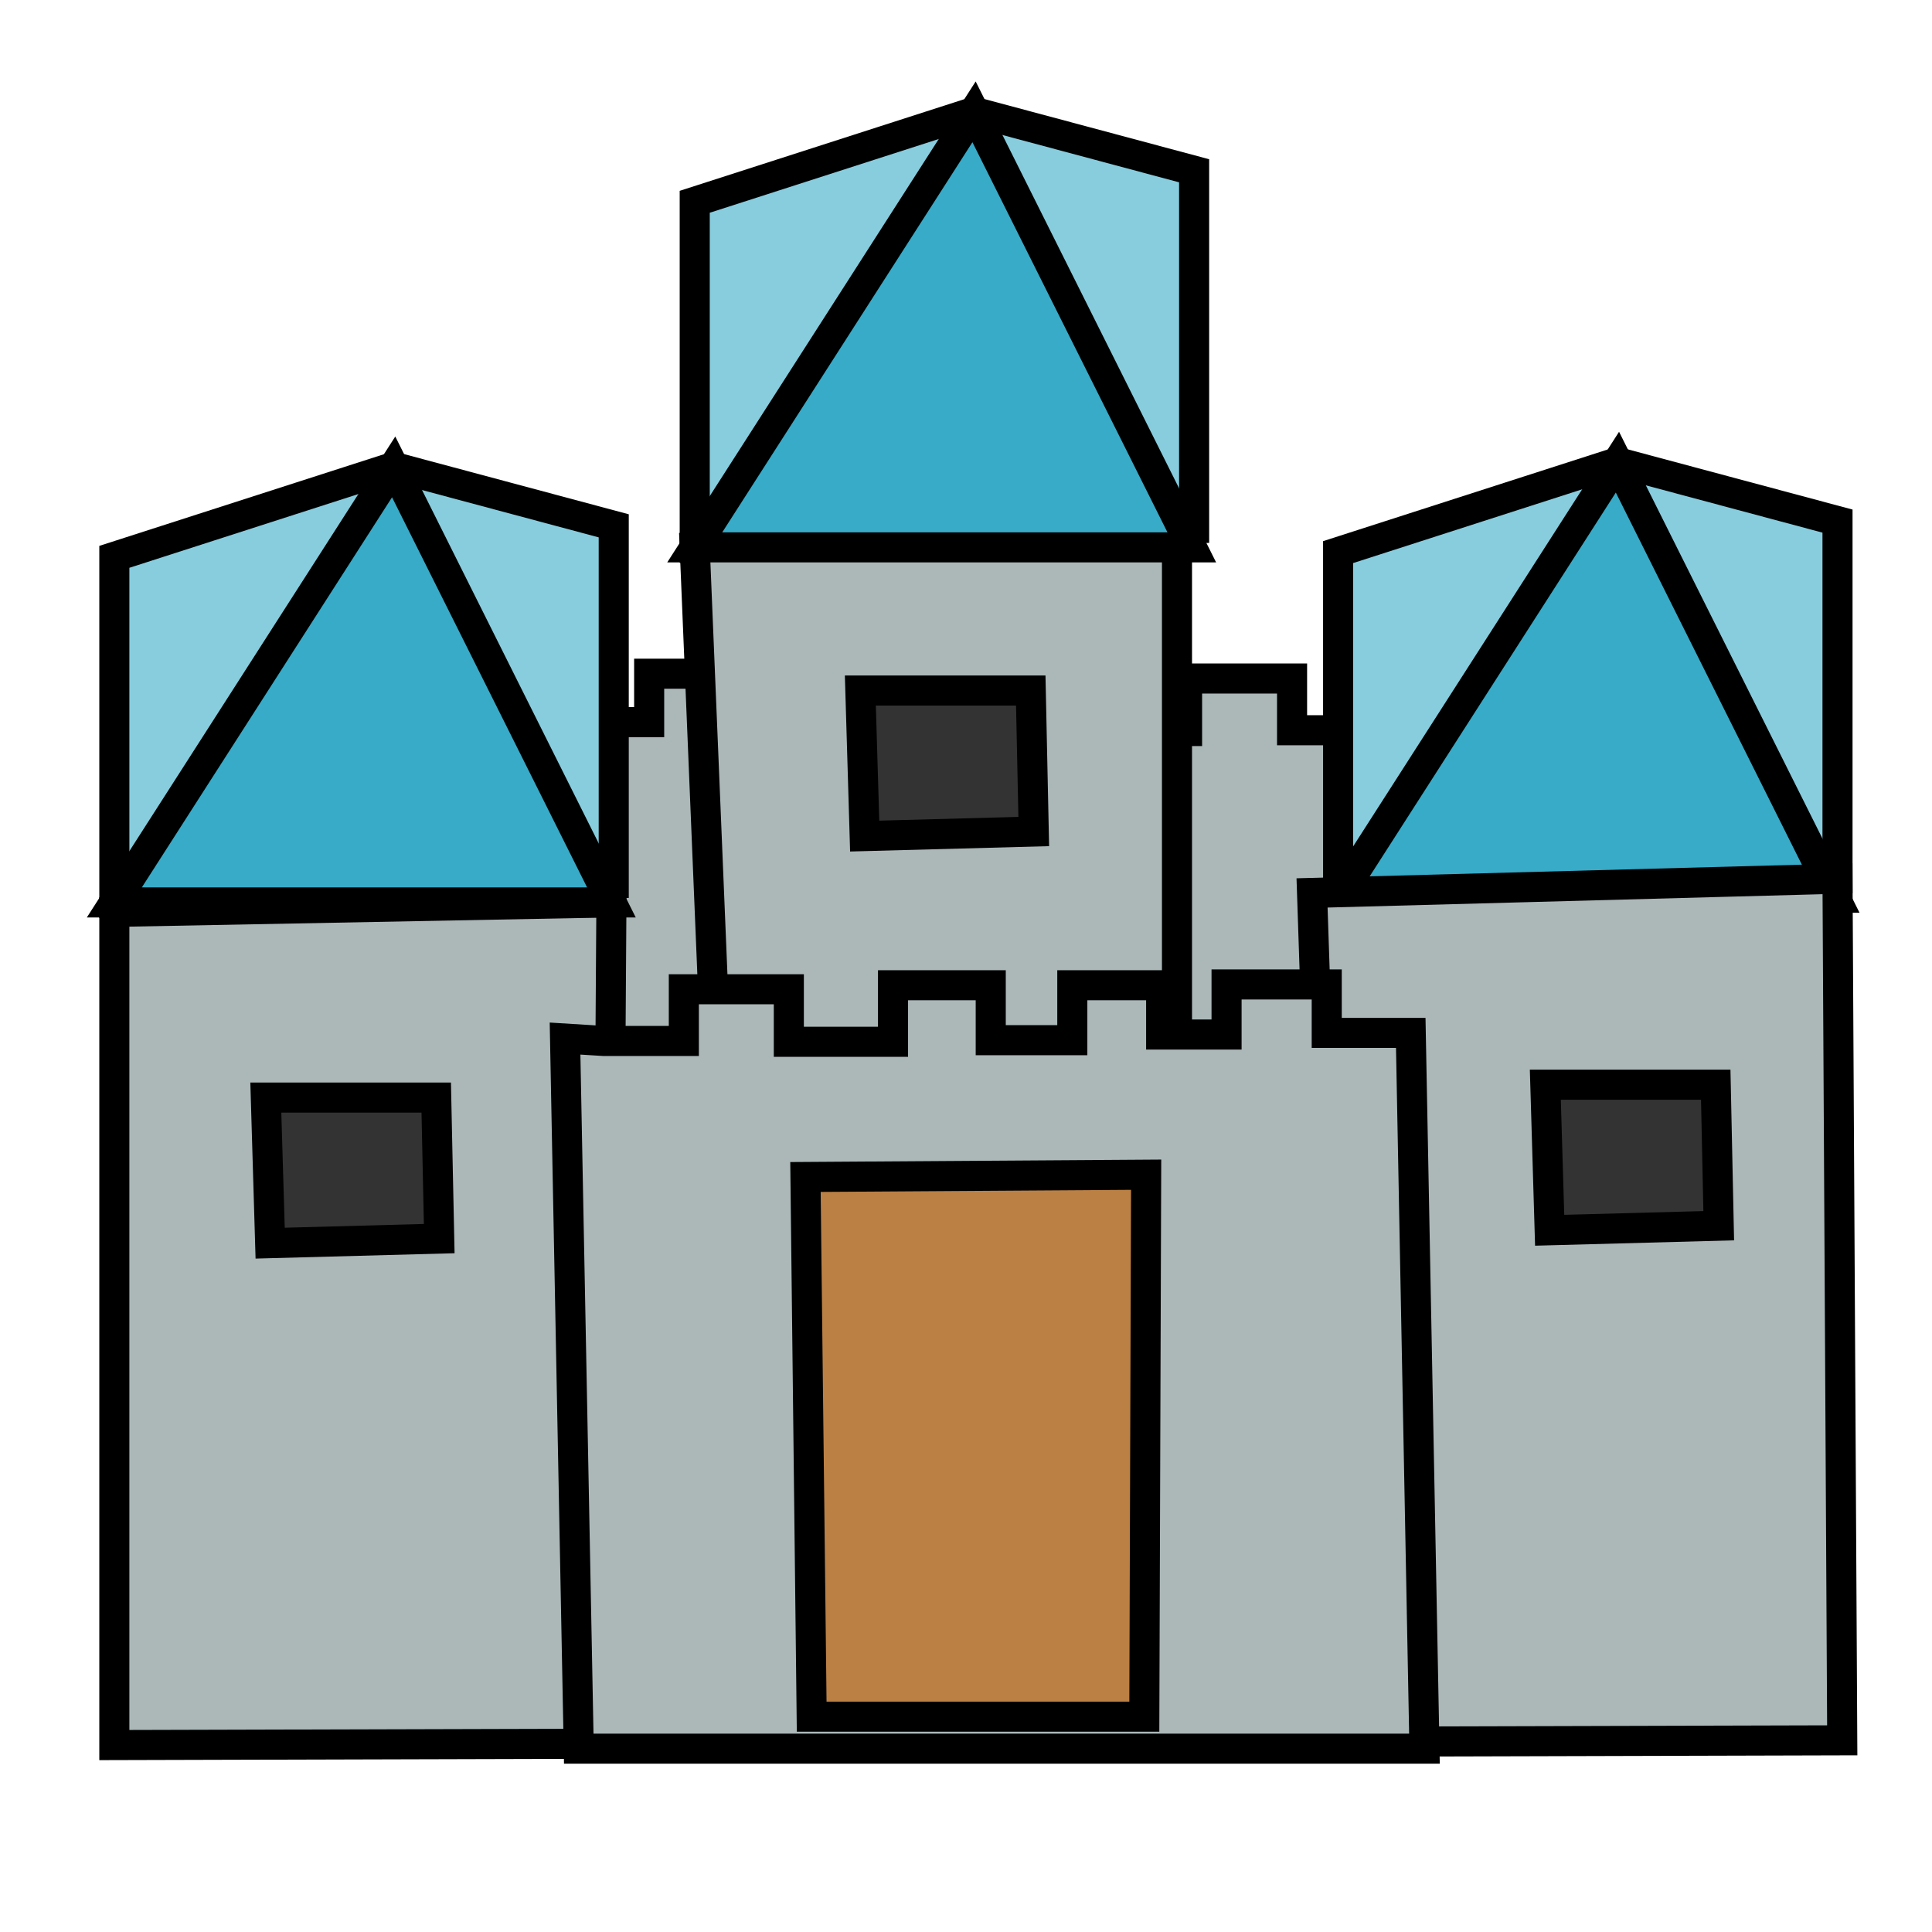
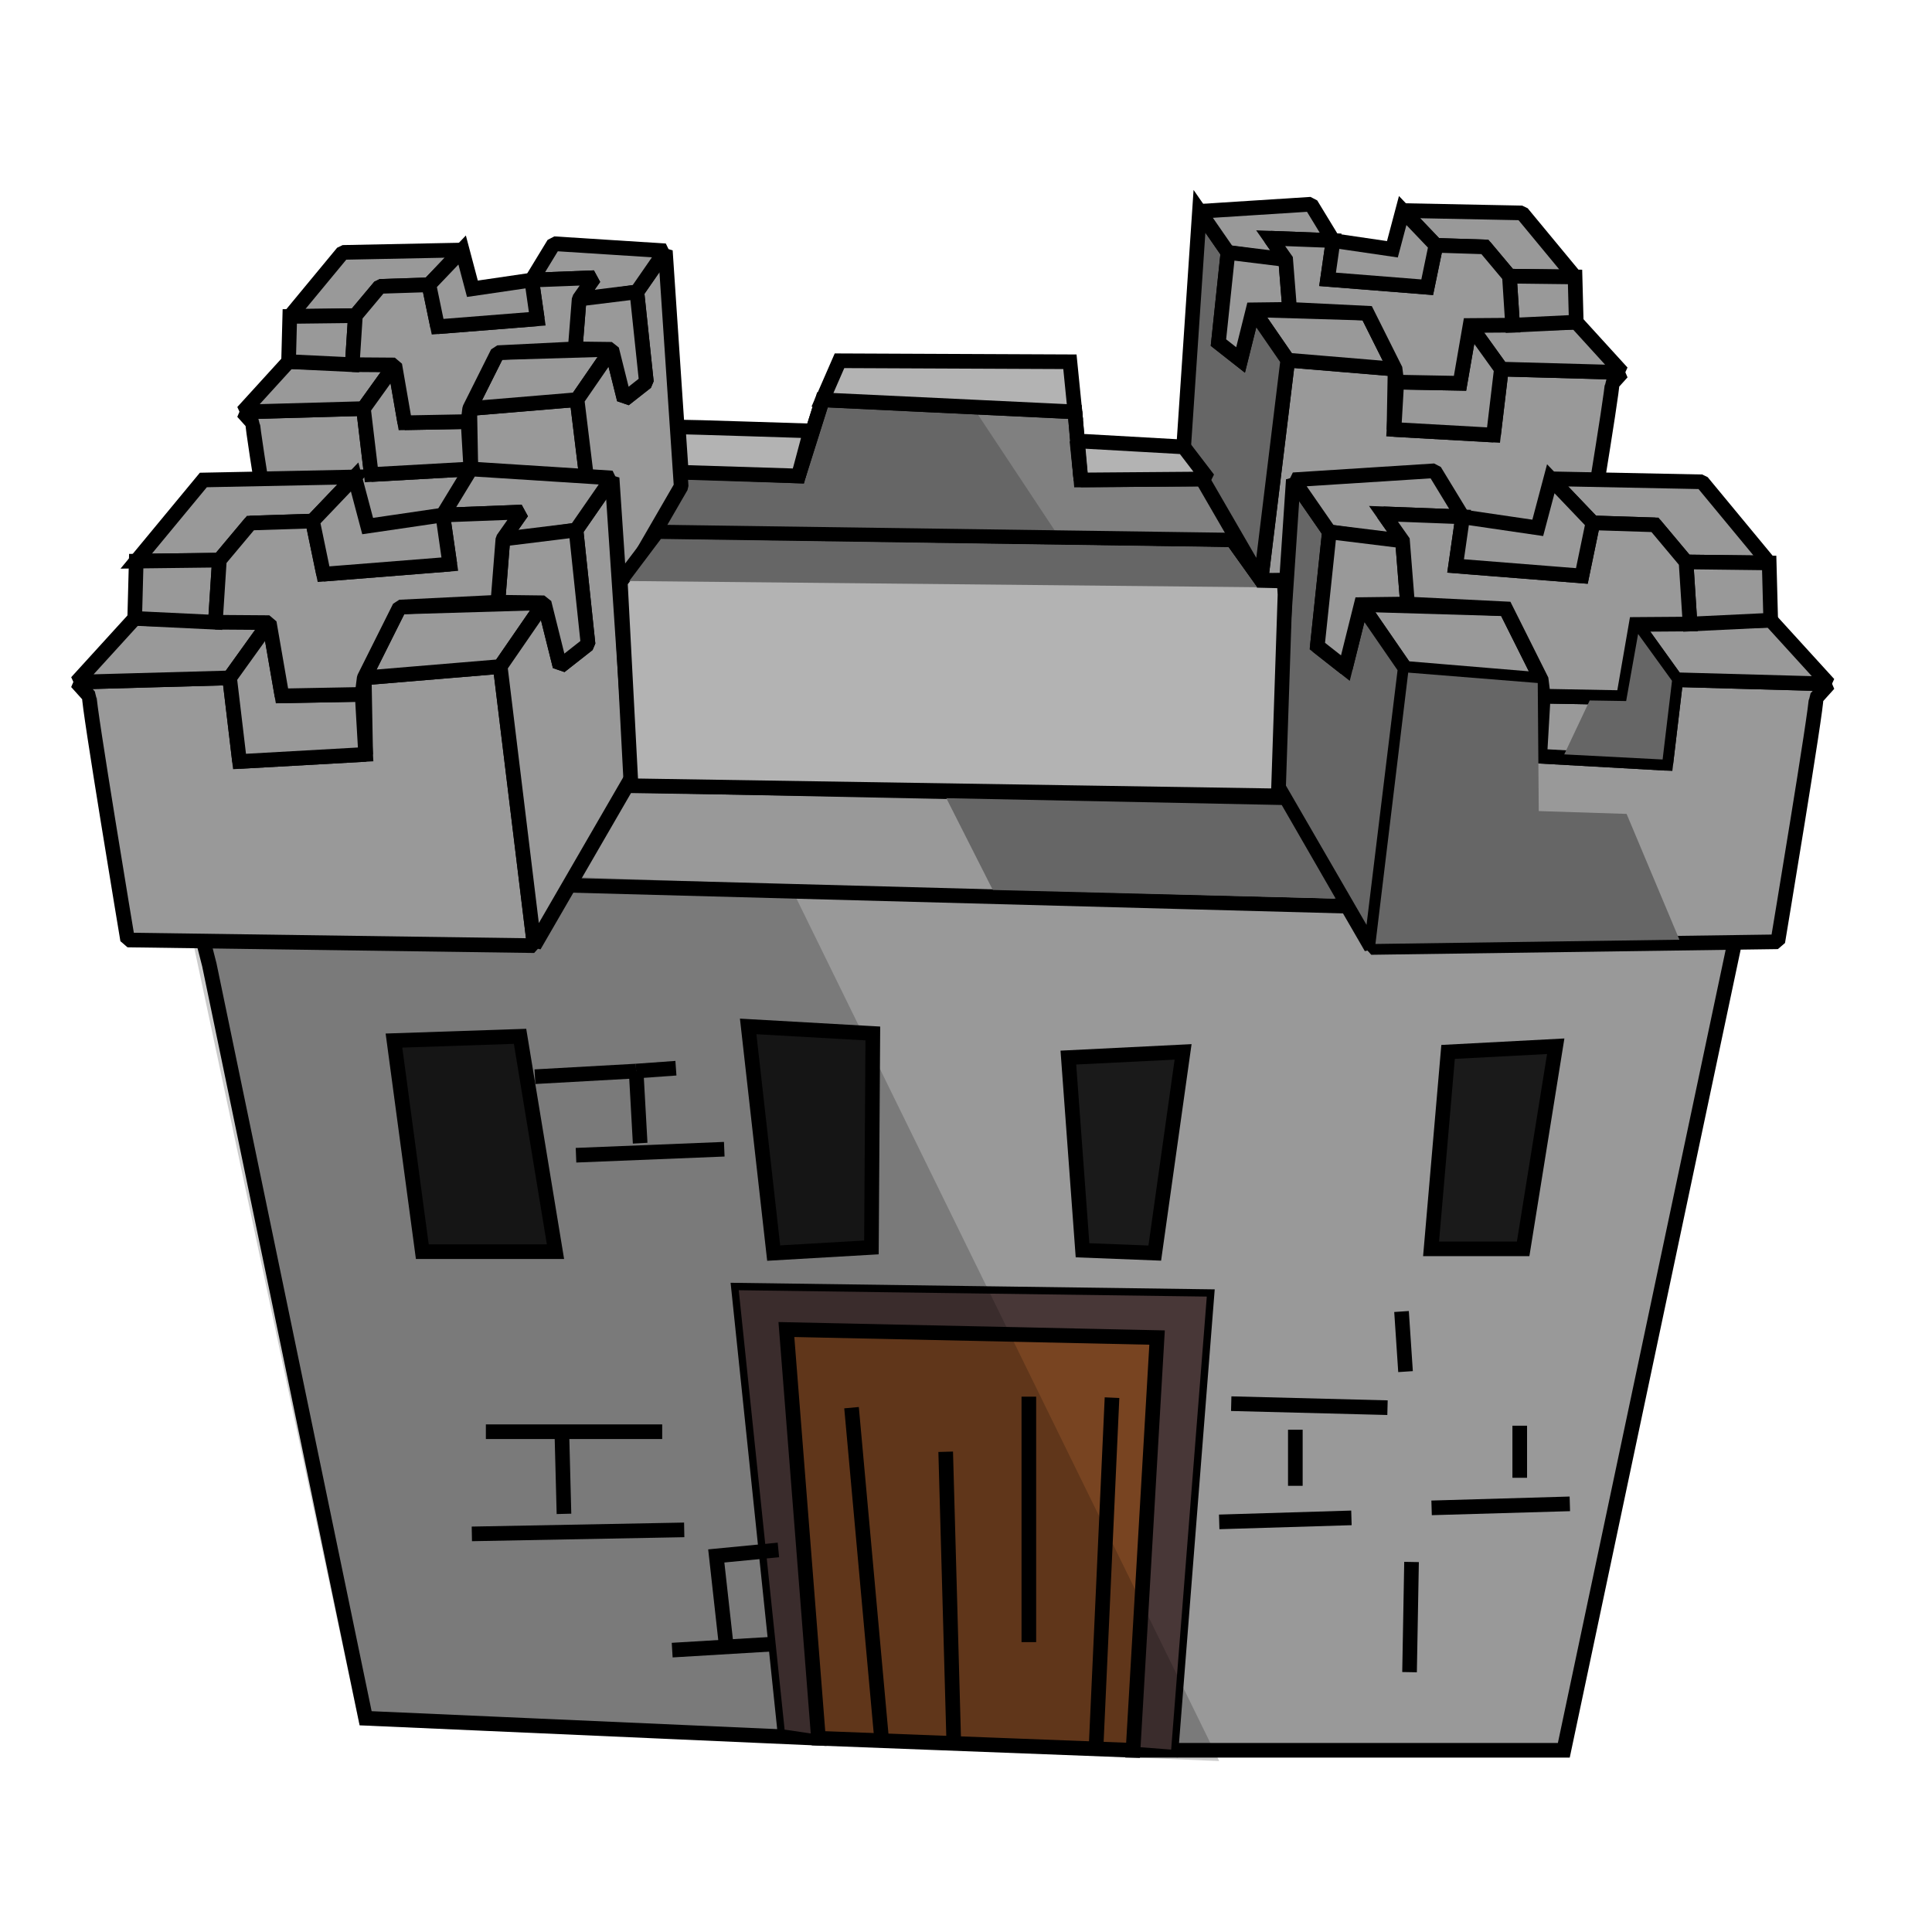
<svg xmlns="http://www.w3.org/2000/svg" width="163.645" height="163.645" viewBox="0 0 43.298 43.298" version="1.1" id="svg834">
  <defs id="defs828" />
  <g id="layer1" transform="translate(188.1094,-117.9557)">
-     <path id="path933" d="m -157.361,134.321 h -1.792 v -1.159 h -2.353 v 1.177 h -2.335 v -1.267 h -2.19 v 1.231 h -1.828 v -1.231 h -1.991 v 1.104 h -1.466 v -1.122 h -2.245 v 1.086 h -1.883 l -0.307,15.631 h 18.953 l 0.307,-15.505 z" style="fill:#acb8b8;fill-opacity:1;stroke:#000000;stroke-width:0.674px;stroke-linecap:butt;stroke-linejoin:miter;stroke-opacity:1" />
-     <path style="fill:#87cdde;fill-opacity:1;stroke:#000000;stroke-width:0.674px;stroke-linecap:butt;stroke-linejoin:miter;stroke-opacity:1" d="m -158.121,138.074 v -7.745 l 6.26,-2.016 4.932,1.321 v 8.015 z" id="path892" />
-     <path style="fill:#37abc8;fill-opacity:1;stroke:#000000;stroke-width:0.674px;stroke-linecap:butt;stroke-linejoin:miter;stroke-opacity:1" d="m -158.121,138.074 h 11.14 l -4.88,-9.761 z" id="path890" />
-     <path style="fill:#acb8b8;fill-opacity:1;stroke:#000000;stroke-width:0.674px;stroke-linecap:butt;stroke-linejoin:miter;stroke-opacity:1" d="m -185.547,138.392 v 18.672 l 38.724,-0.106 -0.106,-19.309 -11.776,0.318 0.53,15.914 -16.338,0.212 0.106,-15.914 z" id="path894" />
-     <path style="fill:#87cdde;fill-opacity:1;stroke:#000000;stroke-width:0.674px;stroke-linecap:butt;stroke-linejoin:miter;stroke-opacity:1" d="m -172.54,130.223 v -7.745 l 6.26,-2.016 4.932,1.321 v 8.015 z" id="path921" />
-     <path style="fill:#acb8b8;fill-opacity:1;stroke:#000000;stroke-width:0.674px;stroke-linecap:butt;stroke-linejoin:miter;stroke-opacity:1" d="m -172.54,130.223 0.96,23.192 h 9.848 v -23.606 z" id="path935" />
-     <path style="fill:#37abc8;fill-opacity:1;stroke:#000000;stroke-width:0.674px;stroke-linecap:butt;stroke-linejoin:miter;stroke-opacity:1" d="m -172.54,130.223 h 11.14 l -4.88,-9.761 z" id="path923" />
-     <path id="path925" d="m -185.547,138.18 v -7.745 l 6.26,-2.016 4.932,1.321 v 8.015 z" style="fill:#87cdde;fill-opacity:1;stroke:#000000;stroke-width:0.674px;stroke-linecap:butt;stroke-linejoin:miter;stroke-opacity:1" />
-     <path id="path927" d="m -185.547,138.18 h 11.14 l -4.88,-9.761 z" style="fill:#37abc8;fill-opacity:1;stroke:#000000;stroke-width:0.674px;stroke-linecap:butt;stroke-linejoin:miter;stroke-opacity:1" />
-     <path style="fill:#acb8b8;fill-opacity:1;stroke:#000000;stroke-width:0.674px;stroke-linecap:butt;stroke-linejoin:miter;stroke-opacity:1" d="m -174.576,141.285 h 1.792 v -1.159 h 2.353 v 1.177 h 2.335 v -1.267 h 2.19 v 1.231 h 1.828 v -1.231 h 1.991 v 1.104 h 1.466 v -1.122 h 2.245 v 1.086 h 1.883 l 0.307,16.041 h -18.953 l -0.307,-15.914 z" id="path931" />
-     <path style="fill:#bb8044;fill-opacity:1;stroke:#000000;stroke-width:0.674px;stroke-linecap:butt;stroke-linejoin:miter;stroke-opacity:1" d="m -169.919,156.428 -0.139,-12.095 7.635,-0.051 -0.041,12.146 z" id="path929" />
-     <path style="fill:#333333;stroke:#000000;stroke-width:0.674px;stroke-linecap:butt;stroke-linejoin:miter;stroke-opacity:1" d="m -168.828,133.431 0.097,3.262 3.789,-0.102 -0.067,-3.16 z" id="path937" />
-     <path id="path939" d="m -182.152,142.554 0.097,3.262 3.789,-0.102 -0.067,-3.16 z" style="fill:#333333;stroke:#000000;stroke-width:0.674px;stroke-linecap:butt;stroke-linejoin:miter;stroke-opacity:1" />
-     <path style="fill:#333333;stroke:#000000;stroke-width:0.674px;stroke-linecap:butt;stroke-linejoin:miter;stroke-opacity:1" d="m -153.477,142.265 0.097,3.262 3.789,-0.102 -0.067,-3.16 z" id="path941" />
+     <g id="g1207" transform="matrix(0.6198896,0,0,0.6198896,-65.12726,58.77301)">
+       <path id="path1037" d="m -178.402,112.355 8.874,0.326 0.869,-2.753 9.127,0.435 0.217,2.463 4.6,-0.036 5.534,4.541 -1.297,15.198 -32.09,1.304 z" style="fill:#808080;fill-opacity:1;stroke:#000000;stroke-width:0.529;stroke-linecap:butt;stroke-linejoin:miter;stroke-miterlimit:4;stroke-dasharray:none;stroke-opacity:1" />
+       <path id="path1081" d="m -165.037,110.145 -3.622,-0.218 -0.869,2.753 -8.874,-0.326 -6.9,8.222 8.602,14.488 28.975,-1.014 -15.792,-23.832 z" style="opacity:0.2;fill:#000000;stroke:#000000;stroke-width:0.529;stroke-linecap:butt;stroke-linejoin:miter;stroke-miterlimit:4;stroke-dasharray:none;stroke-opacity:1" />
+       <g style="fill:#999999;fill-opacity:1;stroke-width:0.671;stroke-miterlimit:4;stroke-dasharray:none" id="g988" transform="matrix(-0.7892046,0,0,0.7892046,-211.0317,23.47683)">
+         <path id="path966" d="m -27.594,110.609 c 0.051,0.205 -1.383,8.81 -1.383,8.81 l -14.701,0.205 1.229,-10.091 4.917,0.41 -0.051,2.766 4.559,0.256 0.359,-3.022 5.532,0.154 z" style="fill:#999999;fill-opacity:1;stroke:#000000;stroke-width:0.671;stroke-linecap:butt;stroke-linejoin:bevel;stroke-miterlimit:4;stroke-dasharray:none;stroke-opacity:1" />
+         <path id="path968" d="m -27.133,110.097 -2.1,-2.305 -4.866,0.154 1.434,1.998 z" style="fill:#999999;fill-opacity:1;stroke:#000000;stroke-width:0.671;stroke-linecap:butt;stroke-linejoin:bevel;stroke-miterlimit:4;stroke-dasharray:none;stroke-opacity:1" />
+         <path id="path970" d="m -37.531,109.943 -1.281,-2.561 -5.225,-0.154 1.588,2.305 z" style="fill:#999999;fill-opacity:1;stroke:#000000;stroke-width:0.671;stroke-linecap:butt;stroke-linejoin:miter;stroke-miterlimit:4;stroke-dasharray:none;stroke-opacity:1" />
+         <path id="path972" d="m -34.099,107.945 -0.459,2.648 -2.898,-0.054 -0.126,2.17 4.559,0.256 0.359,-3.022 z" style="fill:#999999;fill-opacity:1;stroke:#000000;stroke-width:0.671;stroke-linecap:butt;stroke-linejoin:miter;stroke-miterlimit:4;stroke-dasharray:none;stroke-opacity:1" />
+         <path id="path974" d="m -43.678,119.624 -3.539,-6.115 0.724,-10.793 1.304,1.883 -0.435,4.129 1.014,0.797 0.573,-2.297 1.588,2.305 z" style="fill:#999999;fill-opacity:1;stroke:#000000;stroke-width:0.671;stroke-linecap:butt;stroke-linejoin:bevel;stroke-miterlimit:4;stroke-dasharray:none;stroke-opacity:1" />
+         <path id="path976" d="m -42.943,104.925 -2.246,-0.326 -1.304,-1.883 5.107,-0.326 1.014,1.666 -2.861,-0.109 0.688,0.978 z" style="fill:#999999;fill-opacity:1;stroke:#000000;stroke-width:0.671;stroke-linecap:butt;stroke-linejoin:bevel;stroke-miterlimit:4;stroke-dasharray:none;stroke-opacity:1" />
+         <path id="path978" d="m -42.545,104.925 0.181,2.282 -1.673,0.021 -0.573,2.297 -1.014,-0.797 0.435,-4.129 z" style="fill:#999999;fill-opacity:1;stroke:#000000;stroke-width:0.671;stroke-linecap:butt;stroke-linejoin:bevel;stroke-miterlimit:4;stroke-dasharray:none;stroke-opacity:1" />
+         <path id="path980" d="m -32.295,105.686 -1.123,-1.34 -2.246,-0.072 -1.521,-1.594 5.469,0.109 2.427,2.934 z" style="fill:#999999;fill-opacity:1;stroke:#000000;stroke-width:0.671;stroke-linecap:butt;stroke-linejoin:bevel;stroke-miterlimit:4;stroke-dasharray:none;stroke-opacity:1" />
+         <path id="path982" d="m -29.288,105.722 0.055,2.07 -2.917,0.14 -0.145,-2.246 z" style="fill:#999999;fill-opacity:1;stroke:#000000;stroke-width:0.671;stroke-linecap:butt;stroke-linejoin:miter;stroke-miterlimit:4;stroke-dasharray:none;stroke-opacity:1" />
+         <path id="path984" d="m -35.663,104.273 -0.398,1.92 -4.564,-0.362 0.254,-1.775 -2.861,-0.109 0.688,0.978 0.181,2.282 3.552,0.175 1.281,2.561 0.075,0.596 2.898,0.054 0.459,-2.648 1.949,-0.014 -0.145,-2.246 -1.123,-1.34 z" style="fill:#999999;fill-opacity:1;stroke:#000000;stroke-width:0.671;stroke-linecap:butt;stroke-linejoin:bevel;stroke-miterlimit:4;stroke-dasharray:none;stroke-opacity:1" />
+         <path id="path986" d="m -37.184,102.679 -0.471,1.775 -2.716,-0.398 -0.254,1.775 4.564,0.362 0.398,-1.92 z" style="fill:#999999;fill-opacity:1;stroke:#000000;stroke-width:0.671;stroke-linecap:butt;stroke-linejoin:miter;stroke-miterlimit:4;stroke-dasharray:none;stroke-opacity:1" />
+       </g>
+       <g transform="matrix(0.7892046,0,0,0.7892046,-118.3364,22.04943)" id="g964" style="fill:#999999;fill-opacity:1;stroke-width:0.671;stroke-miterlimit:4;stroke-dasharray:none">
+         <path style="fill:#999999;fill-opacity:1;stroke:#000000;stroke-width:0.671;stroke-linecap:butt;stroke-linejoin:bevel;stroke-miterlimit:4;stroke-dasharray:none;stroke-opacity:1" d="m -27.594,110.609 c 0.051,0.205 -1.383,8.81 -1.383,8.81 l -14.701,0.205 1.229,-10.091 4.917,0.41 -0.051,2.766 4.559,0.256 0.359,-3.022 5.532,0.154 z" id="path942" />
+         <path style="fill:#999999;fill-opacity:1;stroke:#000000;stroke-width:0.671;stroke-linecap:butt;stroke-linejoin:bevel;stroke-miterlimit:4;stroke-dasharray:none;stroke-opacity:1" d="m -27.133,110.097 -2.1,-2.305 -4.866,0.154 1.434,1.998 z" id="path944" />
+         <path style="fill:#999999;fill-opacity:1;stroke:#000000;stroke-width:0.671;stroke-linecap:butt;stroke-linejoin:miter;stroke-miterlimit:4;stroke-dasharray:none;stroke-opacity:1" d="m -37.531,109.943 -1.281,-2.561 -5.225,-0.154 1.588,2.305 z" id="path946" />
+         <path style="fill:#999999;fill-opacity:1;stroke:#000000;stroke-width:0.671;stroke-linecap:butt;stroke-linejoin:miter;stroke-miterlimit:4;stroke-dasharray:none;stroke-opacity:1" d="m -34.099,107.945 -0.459,2.648 -2.898,-0.054 -0.126,2.17 4.559,0.256 0.359,-3.022 z" id="path948" />
+         <path style="fill:#666666;fill-opacity:1;stroke:#000000;stroke-width:0.671;stroke-linecap:butt;stroke-linejoin:miter;stroke-miterlimit:4;stroke-dasharray:none;stroke-opacity:1" d="m -43.678,119.624 -3.539,-6.115 0.724,-10.793 1.304,1.883 -0.435,4.129 1.014,0.797 0.573,-2.297 1.588,2.305 z" id="path950" />
+         <path style="fill:#999999;fill-opacity:1;stroke:#000000;stroke-width:0.671;stroke-linecap:butt;stroke-linejoin:bevel;stroke-miterlimit:4;stroke-dasharray:none;stroke-opacity:1" d="m -42.943,104.925 -2.246,-0.326 -1.304,-1.883 5.107,-0.326 1.014,1.666 -2.861,-0.109 0.688,0.978 z" id="path952" />
+         <path style="fill:#999999;fill-opacity:1;stroke:#000000;stroke-width:0.671;stroke-linecap:butt;stroke-linejoin:miter;stroke-miterlimit:4;stroke-dasharray:none;stroke-opacity:1" d="m -42.545,104.925 0.181,2.282 -1.673,0.021 -0.573,2.297 -1.014,-0.797 0.435,-4.129 z" id="path954" />
+         <path style="fill:#999999;fill-opacity:1;stroke:#000000;stroke-width:0.671;stroke-linecap:butt;stroke-linejoin:bevel;stroke-miterlimit:4;stroke-dasharray:none;stroke-opacity:1" d="m -32.295,105.686 -1.123,-1.34 -2.246,-0.072 -1.521,-1.594 5.469,0.109 2.427,2.934 z" id="path956" />
+         <path style="fill:#999999;fill-opacity:1;stroke:#000000;stroke-width:0.671;stroke-linecap:butt;stroke-linejoin:miter;stroke-miterlimit:4;stroke-dasharray:none;stroke-opacity:1" d="m -29.288,105.722 0.055,2.07 -2.917,0.14 -0.145,-2.246 z" id="path958" />
+         <path style="fill:#999999;fill-opacity:1;stroke:#000000;stroke-width:0.671;stroke-linecap:butt;stroke-linejoin:miter;stroke-miterlimit:4;stroke-dasharray:none;stroke-opacity:1" d="m -35.663,104.273 -0.398,1.92 -4.564,-0.362 0.254,-1.775 -2.861,-0.109 0.688,0.978 0.181,2.282 3.552,0.175 1.281,2.561 0.075,0.596 2.898,0.054 0.459,-2.648 1.949,-0.014 -0.145,-2.246 -1.123,-1.34 z" id="path960" />
+         <path style="fill:#999999;fill-opacity:1;stroke:#000000;stroke-width:0.671;stroke-linecap:butt;stroke-linejoin:miter;stroke-miterlimit:4;stroke-dasharray:none;stroke-opacity:1" d="m -37.184,102.679 -0.471,1.775 -2.716,-0.398 -0.254,1.775 4.564,0.362 0.398,-1.92 z" id="path962" />
+       </g>
+       <path id="path853" d="m -190.825,130.356 5.65,27.237 16.371,0.724 -1.159,-14.777 13.401,0.29 -0.869,14.922 h 15.574 l 6.375,-30.135 -56.212,-1.666 z" style="fill:#999999;stroke:#000000;stroke-width:0.529;stroke-linecap:butt;stroke-linejoin:miter;stroke-miterlimit:4;stroke-dasharray:none;stroke-opacity:1" />
+       <path id="path1115" d="m -170.149,158.12 -1.684,-16.136 17.212,0.234 -1.31,16.651 -1.5,-0.116 0.869,-14.922 -13.401,-0.29 1.159,14.777 z" style="fill:#483737;stroke:#000000;stroke-width:0.265px;stroke-linecap:butt;stroke-linejoin:miter;stroke-opacity:1" />
+       <path id="path990" d="m -187.348,123.619 49.258,1.014 2.608,3.984 -53.894,-1.449 z" style="fill:#999999;fill-opacity:1;stroke:#000000;stroke-width:0.529;stroke-linecap:butt;stroke-linejoin:miter;stroke-miterlimit:4;stroke-dasharray:none;stroke-opacity:1" />
+       <g transform="translate(-105.1438,10.10279)" style="stroke-width:0.529;stroke-miterlimit:4;stroke-dasharray:none" id="g1004">
+         <path style="fill:#b3b3b3;fill-opacity:1;stroke:#000000;stroke-width:0.529;stroke-linecap:butt;stroke-linejoin:miter;stroke-miterlimit:4;stroke-dasharray:none;stroke-opacity:1" d="m -68.73,100.803 c 0.217,0 4.781,0.145 4.781,0.145 l -0.435,1.63 -4.235,-0.133 z" id="path994" />
+         <path style="fill:#b3b3b3;fill-opacity:1;stroke:#000000;stroke-width:0.529;stroke-linecap:butt;stroke-linejoin:miter;stroke-miterlimit:4;stroke-dasharray:none;stroke-opacity:1" d="m -63.515,99.825 0.616,-1.412 8.33,0.036 0.181,1.811 z" id="path996" />
+         <path style="fill:#b3b3b3;fill-opacity:1;stroke:#000000;stroke-width:0.529;stroke-linecap:butt;stroke-linejoin:bevel;stroke-miterlimit:4;stroke-dasharray:none;stroke-opacity:1" d="m -50.456,101.528 -3.859,-0.218 0.145,1.412 4.6,-0.036 z" id="path998" />
+         <path id="path1006" d="m -64.819,133.437 1.159,14.777 11.373,0.435 0.869,-14.922 z" style="fill:#784421;stroke:#000000;stroke-width:0.529;stroke-linecap:butt;stroke-linejoin:miter;stroke-miterlimit:4;stroke-dasharray:none;stroke-opacity:1" />
+         <path id="path1008" d="m -62.464,136.262 1.087,11.989" style="fill:none;stroke:#000000;stroke-width:0.529;stroke-linecap:butt;stroke-linejoin:miter;stroke-miterlimit:4;stroke-dasharray:none;stroke-opacity:1" />
+         <path id="path1010" d="m -56.054,135.864 v 8.874" style="fill:none;stroke:#000000;stroke-width:0.529;stroke-linecap:butt;stroke-linejoin:miter;stroke-miterlimit:4;stroke-dasharray:none;stroke-opacity:1" />
+         <path id="path1012" d="m -59.06,137.856 0.29,10.431" style="fill:none;stroke:#000000;stroke-width:0.529;stroke-linecap:butt;stroke-linejoin:miter;stroke-miterlimit:4;stroke-dasharray:none;stroke-opacity:1" />
+         <path id="path1014" d="m -53.047,135.9 -0.58,12.713" style="fill:none;stroke:#000000;stroke-width:0.529;stroke-linecap:butt;stroke-linejoin:miter;stroke-miterlimit:4;stroke-dasharray:none;stroke-opacity:1" />
+       </g>
+       <g transform="translate(-105.1438,10.10279)" style="fill:#999999;fill-opacity:1;stroke-width:0.529;stroke-miterlimit:4;stroke-dasharray:none" id="g902">
+         <path id="path869" d="m -27.594,110.609 c 0.051,0.205 -1.383,8.81 -1.383,8.81 l -14.701,0.205 1.229,-10.091 4.917,0.41 -0.051,2.766 4.559,0.256 0.359,-3.022 5.532,0.154 z" style="fill:#999999;fill-opacity:1;stroke:#000000;stroke-width:0.529;stroke-linecap:butt;stroke-linejoin:bevel;stroke-miterlimit:4;stroke-dasharray:none;stroke-opacity:1" />
+         <path id="path871" d="m -27.133,110.097 -2.1,-2.305 -4.866,0.154 1.434,1.998 z" style="fill:#999999;fill-opacity:1;stroke:#000000;stroke-width:0.529;stroke-linecap:butt;stroke-linejoin:bevel;stroke-miterlimit:4;stroke-dasharray:none;stroke-opacity:1" />
+         <path id="path873" d="m -37.531,109.943 -1.281,-2.561 -5.225,-0.154 1.588,2.305 z" style="fill:#999999;fill-opacity:1;stroke:#000000;stroke-width:0.529;stroke-linecap:butt;stroke-linejoin:miter;stroke-miterlimit:4;stroke-dasharray:none;stroke-opacity:1" />
+         <path id="path875" d="m -34.099,107.945 -0.459,2.648 -2.898,-0.054 -0.126,2.17 4.559,0.256 0.359,-3.022 z" style="fill:#999999;fill-opacity:1;stroke:#000000;stroke-width:0.529;stroke-linecap:butt;stroke-linejoin:miter;stroke-miterlimit:4;stroke-dasharray:none;stroke-opacity:1" />
+         <path id="path877" d="m -43.678,119.624 -3.539,-6.115 0.724,-10.793 1.304,1.883 -0.435,4.129 1.014,0.797 0.573,-2.297 1.588,2.305 z" style="fill:#666666;fill-opacity:1;stroke:#000000;stroke-width:0.529;stroke-linecap:square;stroke-linejoin:bevel;stroke-miterlimit:4;stroke-dasharray:none;stroke-opacity:1;paint-order:fill markers stroke" />
+         <path id="path879" d="m -42.943,104.925 -2.246,-0.326 -1.304,-1.883 5.107,-0.326 1.014,1.666 -2.861,-0.109 0.688,0.978 z" style="fill:#999999;fill-opacity:1;stroke:#000000;stroke-width:0.529;stroke-linecap:butt;stroke-linejoin:bevel;stroke-miterlimit:4;stroke-dasharray:none;stroke-opacity:1" />
+         <path id="path881" d="m -42.545,104.925 0.181,2.282 -1.673,0.021 -0.573,2.297 -1.014,-0.797 0.435,-4.129 z" style="fill:#999999;fill-opacity:1;stroke:#000000;stroke-width:0.529;stroke-linecap:butt;stroke-linejoin:miter;stroke-miterlimit:4;stroke-dasharray:none;stroke-opacity:1" />
+         <path id="path883" d="m -32.295,105.686 -1.123,-1.34 -2.246,-0.072 -1.521,-1.594 5.469,0.109 2.427,2.934 z" style="fill:#999999;fill-opacity:1;stroke:#000000;stroke-width:0.529;stroke-linecap:butt;stroke-linejoin:bevel;stroke-miterlimit:4;stroke-dasharray:none;stroke-opacity:1" />
+         <path id="path885" d="m -29.288,105.722 0.055,2.07 -2.917,0.14 -0.145,-2.246 z" style="fill:#999999;fill-opacity:1;stroke:#000000;stroke-width:0.529;stroke-linecap:butt;stroke-linejoin:miter;stroke-miterlimit:4;stroke-dasharray:none;stroke-opacity:1" />
+         <path id="path887" d="m -35.663,104.273 -0.398,1.92 -4.564,-0.362 0.254,-1.775 -2.861,-0.109 0.688,0.978 0.181,2.282 3.552,0.175 1.281,2.561 0.075,0.596 2.898,0.054 0.459,-2.648 1.949,-0.014 -0.145,-2.246 -1.123,-1.34 z" style="fill:#999999;fill-opacity:1;stroke:#000000;stroke-width:0.529;stroke-linecap:butt;stroke-linejoin:miter;stroke-miterlimit:4;stroke-dasharray:none;stroke-opacity:1" />
+         <path id="path889" d="m -37.184,102.679 -0.471,1.775 -2.716,-0.398 -0.254,1.775 4.564,0.362 0.398,-1.92 z" style="fill:#999999;fill-opacity:1;stroke:#000000;stroke-width:0.529;stroke-linecap:butt;stroke-linejoin:miter;stroke-miterlimit:4;stroke-dasharray:none;stroke-opacity:1" />
+       </g>
+       <path id="path1033" d="m -168.659,109.928 -0.869,2.753" style="fill:none;stroke:#000000;stroke-width:0.529;stroke-linecap:butt;stroke-linejoin:miter;stroke-miterlimit:4;stroke-dasharray:none;stroke-opacity:1" />
+       <path id="path1035" d="m -159.531,110.362 0.217,2.463" style="fill:none;stroke:#000000;stroke-width:0.529;stroke-linecap:butt;stroke-linejoin:miter;stroke-miterlimit:4;stroke-dasharray:none;stroke-opacity:1" />
+       <path id="path1039" d="m -183.126,140.725 h 4.815 l -1.281,-7.786 -4.559,0.154 z" style="fill:#1a1a1a;stroke:#000000;stroke-width:0.529;stroke-linecap:butt;stroke-linejoin:miter;stroke-miterlimit:4;stroke-dasharray:none;stroke-opacity:1" />
+       <path id="path1041" d="m -171.345,132.581 0.922,8.195 3.534,-0.205 0.051,-7.735 z" style="fill:#1a1a1a;stroke:#000000;stroke-width:0.529;stroke-linecap:butt;stroke-linejoin:miter;stroke-miterlimit:4;stroke-dasharray:none;stroke-opacity:1" />
+       <path id="path1043" d="m -159.769,133.708 0.512,6.966 2.612,0.102 1.024,-7.274 z" style="fill:#1a1a1a;stroke:#000000;stroke-width:0.529;stroke-linecap:butt;stroke-linejoin:miter;stroke-miterlimit:4;stroke-dasharray:none;stroke-opacity:1" />
+       <path id="path1045" d="m -146.041,133.503 -0.615,7.12 h 3.329 l 1.178,-7.325 z" style="fill:#1a1a1a;stroke:#000000;stroke-width:0.529;stroke-linecap:butt;stroke-linejoin:miter;stroke-miterlimit:4;stroke-dasharray:none;stroke-opacity:1" />
+       <path id="path1047" d="m -180.828,147.234 h 6.375" style="fill:none;stroke:#000000;stroke-width:0.529;stroke-linecap:butt;stroke-linejoin:miter;stroke-miterlimit:4;stroke-dasharray:none;stroke-opacity:1" />
+       <path id="path1049" d="m -178.076,147.451 0.072,2.753" style="fill:none;stroke:#000000;stroke-width:0.529;stroke-linecap:butt;stroke-linejoin:miter;stroke-miterlimit:4;stroke-dasharray:none;stroke-opacity:1" />
+       <path id="path1051" d="m -181.335,150.928 7.678,-0.145" style="fill:none;stroke:#000000;stroke-width:0.529;stroke-linecap:butt;stroke-linejoin:miter;stroke-miterlimit:4;stroke-dasharray:none;stroke-opacity:1" />
+       <path id="path1053" d="m -146.637,149.987 4.998,-0.145" style="fill:none;stroke:#000000;stroke-width:0.529;stroke-linecap:butt;stroke-linejoin:miter;stroke-miterlimit:4;stroke-dasharray:none;stroke-opacity:1" />
+       <path id="path1055" d="m -153.881,146.22 5.65,0.145" style="fill:none;stroke:#000000;stroke-width:0.529;stroke-linecap:butt;stroke-linejoin:miter;stroke-miterlimit:4;stroke-dasharray:none;stroke-opacity:1" />
+       <path id="path1057" d="m -151.563,147.162 v 2.028" style="fill:none;stroke:#000000;stroke-width:0.529;stroke-linecap:butt;stroke-linejoin:miter;stroke-miterlimit:4;stroke-dasharray:none;stroke-opacity:1" />
+       <path id="path1059" d="m -154.316,150.494 4.781,-0.145" style="fill:none;stroke:#000000;stroke-width:0.529;stroke-linecap:butt;stroke-linejoin:miter;stroke-miterlimit:4;stroke-dasharray:none;stroke-opacity:1" />
+       <path id="path1061" d="m -143.45,147.017 v 1.883" style="fill:none;stroke:#000000;stroke-width:0.529;stroke-linecap:butt;stroke-linejoin:miter;stroke-miterlimit:4;stroke-dasharray:none;stroke-opacity:1" />
+       <path id="path1063" d="m -147.724,142.888 0.145,2.173" style="fill:none;stroke:#000000;stroke-width:0.529;stroke-linecap:butt;stroke-linejoin:miter;stroke-miterlimit:4;stroke-dasharray:none;stroke-opacity:1" />
+       <path id="path1065" d="m -147.362,151.943 -0.072,3.984" style="fill:none;stroke:#000000;stroke-width:0.529;stroke-linecap:butt;stroke-linejoin:miter;stroke-miterlimit:4;stroke-dasharray:none;stroke-opacity:1" />
+       <path id="path1067" d="m -172.136,154.985 -0.362,-3.26 2.246,-0.217" style="fill:none;stroke:#000000;stroke-width:0.529;stroke-linecap:butt;stroke-linejoin:miter;stroke-miterlimit:4;stroke-dasharray:none;stroke-opacity:1" />
+       <path id="path1069" d="m -174.092,155.13 3.622,-0.217" style="fill:none;stroke:#000000;stroke-width:0.529;stroke-linecap:butt;stroke-linejoin:miter;stroke-miterlimit:4;stroke-dasharray:none;stroke-opacity:1" />
+       <path id="path1071" d="m -177.569,137.238 5.36,-0.217" style="fill:none;stroke:#000000;stroke-width:0.529;stroke-linecap:butt;stroke-linejoin:miter;stroke-miterlimit:4;stroke-dasharray:none;stroke-opacity:1" />
+       <path id="path1079" d="m -185.175,157.593 -6.519,-30.642 21.681,0.764 15.264,31.143 z" style="opacity:0.2;fill:#000000;stroke:#000000;stroke-width:0.529;stroke-linecap:butt;stroke-linejoin:miter;stroke-miterlimit:4;stroke-dasharray:none;stroke-opacity:1" />
+       <path id="path1073" d="m -175.395,134.195 0.145,2.608" style="fill:none;stroke:#000000;stroke-width:0.529;stroke-linecap:butt;stroke-linejoin:miter;stroke-miterlimit:4;stroke-dasharray:none;stroke-opacity:1" />
+       <path id="path1075" d="m -175.395,134.195 -3.659,0.204" style="fill:none;stroke:#000000;stroke-width:0.529;stroke-linecap:butt;stroke-linejoin:miter;stroke-miterlimit:4;stroke-dasharray:none;stroke-opacity:1" />
+       <path id="path1077" d="m -175.395,134.195 1.438,-0.103" style="fill:none;stroke:#000000;stroke-width:0.529;stroke-linecap:butt;stroke-linejoin:miter;stroke-miterlimit:4;stroke-dasharray:none;stroke-opacity:1" />
+       <g transform="translate(-105.1438,10.10279)" style="fill:#999999;fill-opacity:1;stroke-width:0.529;stroke-miterlimit:4;stroke-dasharray:none" id="g915">
+         <path style="fill:#999999;fill-opacity:1;stroke:#000000;stroke-width:0.529;stroke-linecap:butt;stroke-linejoin:bevel;stroke-miterlimit:4;stroke-dasharray:none;stroke-opacity:1" d="m -90.019,110.544 c -0.051,0.205 1.383,8.81 1.383,8.81 l 14.701,0.205 -1.229,-10.091 -4.917,0.41 0.051,2.766 -4.559,0.256 -0.359,-3.022 -5.532,0.154 z" id="path845" />
+         <path style="fill:#999999;fill-opacity:1;stroke:#000000;stroke-width:0.529;stroke-linecap:butt;stroke-linejoin:bevel;stroke-miterlimit:4;stroke-dasharray:none;stroke-opacity:1" d="m -90.48,110.031 2.1,-2.305 4.866,0.154 -1.434,1.998 z" id="path847" />
+         <path style="fill:#999999;fill-opacity:1;stroke:#000000;stroke-width:0.529;stroke-linecap:butt;stroke-linejoin:miter;stroke-miterlimit:4;stroke-dasharray:none;stroke-opacity:1" d="m -80.082,109.878 1.281,-2.561 5.225,-0.154 -1.588,2.305 z" id="path849" />
+         <path style="fill:#999999;fill-opacity:1;stroke:#000000;stroke-width:0.529;stroke-linecap:butt;stroke-linejoin:miter;stroke-miterlimit:4;stroke-dasharray:none;stroke-opacity:1" d="m -83.514,107.88 0.459,2.648 2.898,-0.054 0.126,2.17 -4.559,0.256 -0.359,-3.022 z" id="path851" />
+         <path style="fill:#999999;fill-opacity:1;stroke:#000000;stroke-width:0.529;stroke-linecap:butt;stroke-linejoin:bevel;stroke-miterlimit:4;stroke-dasharray:none;stroke-opacity:1" d="m -73.936,119.559 3.539,-6.115 -0.724,-10.793 -1.304,1.883 0.435,4.129 -1.014,0.797 -0.573,-2.297 -1.588,2.305 z" id="path855" />
+         <path style="fill:#999999;fill-opacity:1;stroke:#000000;stroke-width:0.529;stroke-linecap:butt;stroke-linejoin:bevel;stroke-miterlimit:4;stroke-dasharray:none;stroke-opacity:1" d="m -74.67,104.86 2.246,-0.326 1.304,-1.883 -5.107,-0.326 -1.014,1.666 2.861,-0.109 -0.688,0.978 z" id="path857" />
+         <path style="fill:#999999;fill-opacity:1;stroke:#000000;stroke-width:0.529;stroke-linecap:butt;stroke-linejoin:bevel;stroke-miterlimit:4;stroke-dasharray:none;stroke-opacity:1" d="m -75.069,104.86 -0.181,2.282 1.673,0.021 0.573,2.297 1.014,-0.797 -0.435,-4.129 z" id="path859" />
+         <path style="fill:#999999;fill-opacity:1;stroke:#000000;stroke-width:0.529;stroke-linecap:butt;stroke-linejoin:miter;stroke-miterlimit:4;stroke-dasharray:none;stroke-opacity:1" d="m -85.319,105.62 1.123,-1.34 2.246,-0.072 1.521,-1.594 -5.469,0.109 -2.427,2.934 z" id="path861" />
+         <path style="fill:#999999;fill-opacity:1;stroke:#000000;stroke-width:0.529;stroke-linecap:butt;stroke-linejoin:miter;stroke-miterlimit:4;stroke-dasharray:none;stroke-opacity:1" d="m -88.325,105.657 -0.055,2.07 2.917,0.14 0.145,-2.246 z" id="path863" />
+         <path style="fill:#999999;fill-opacity:1;stroke:#000000;stroke-width:0.529;stroke-linecap:butt;stroke-linejoin:bevel;stroke-miterlimit:4;stroke-dasharray:none;stroke-opacity:1" d="m -81.95,104.208 0.398,1.92 4.564,-0.362 -0.254,-1.775 2.861,-0.109 -0.688,0.978 -0.181,2.282 -3.552,0.175 -1.281,2.561 -0.075,0.596 -2.898,0.054 -0.459,-2.648 -1.949,-0.014 0.145,-2.246 1.123,-1.34 z" id="path865" />
+         <path style="fill:#999999;fill-opacity:1;stroke:#000000;stroke-width:0.529;stroke-linecap:butt;stroke-linejoin:miter;stroke-miterlimit:4;stroke-dasharray:none;stroke-opacity:1" d="m -80.429,102.614 0.471,1.775 2.716,-0.398 0.254,1.775 -4.564,0.362 -0.398,-1.92 z" id="path867" />
+       </g>
+       <path id="path1083" d="m -147.483,119.79 -1.184,9.81 10.99,-0.154 -1.91,-4.548 -3.176,-0.102 -0.036,-4.63 z" style="fill:#666666;fill-opacity:1;stroke:none;stroke-width:0.529;stroke-linecap:butt;stroke-linejoin:miter;stroke-miterlimit:4;stroke-dasharray:none;stroke-opacity:1" />
+       <path id="path1085" d="m -139.171,118.392 -0.432,2.426 -1.318,-0.021 -0.92,1.949 3.556,0.185 0.34,-2.845 z" style="fill:#666666;fill-opacity:1;stroke:none;stroke-width:0.529;stroke-linecap:butt;stroke-linejoin:miter;stroke-miterlimit:4;stroke-dasharray:none;stroke-opacity:1" />
+       <path id="path1087" d="m -174.599,114.709 -1.368,1.803 0.388,7.368 23.399,0.366 0.243,-7.276 -0.029,-0.492 -0.842,-0.02 -1.038,-1.458 z" style="fill:#b3b3b3;stroke:#000000;stroke-width:0.529;stroke-linecap:butt;stroke-linejoin:miter;stroke-miterlimit:4;stroke-dasharray:none;stroke-opacity:1" />
+       <path id="path1089" d="m -152.055,124.576 -12.126,-0.246 1.68,3.318 12.396,0.312 z" style="fill:#666666;fill-opacity:1;stroke:none;stroke-width:0.529;stroke-linecap:butt;stroke-linejoin:miter;stroke-miterlimit:4;stroke-dasharray:none;stroke-opacity:1" />
+       <path id="path1113" d="m -175.644,116.479 22.697,0.224 -1.038,-1.447 -20.514,-0.299 z" style="fill:#666666;fill-opacity:1;stroke:none;stroke-width:0.265px;stroke-linecap:butt;stroke-linejoin:miter;stroke-opacity:1" />
+     </g>
  </g>
</svg>
